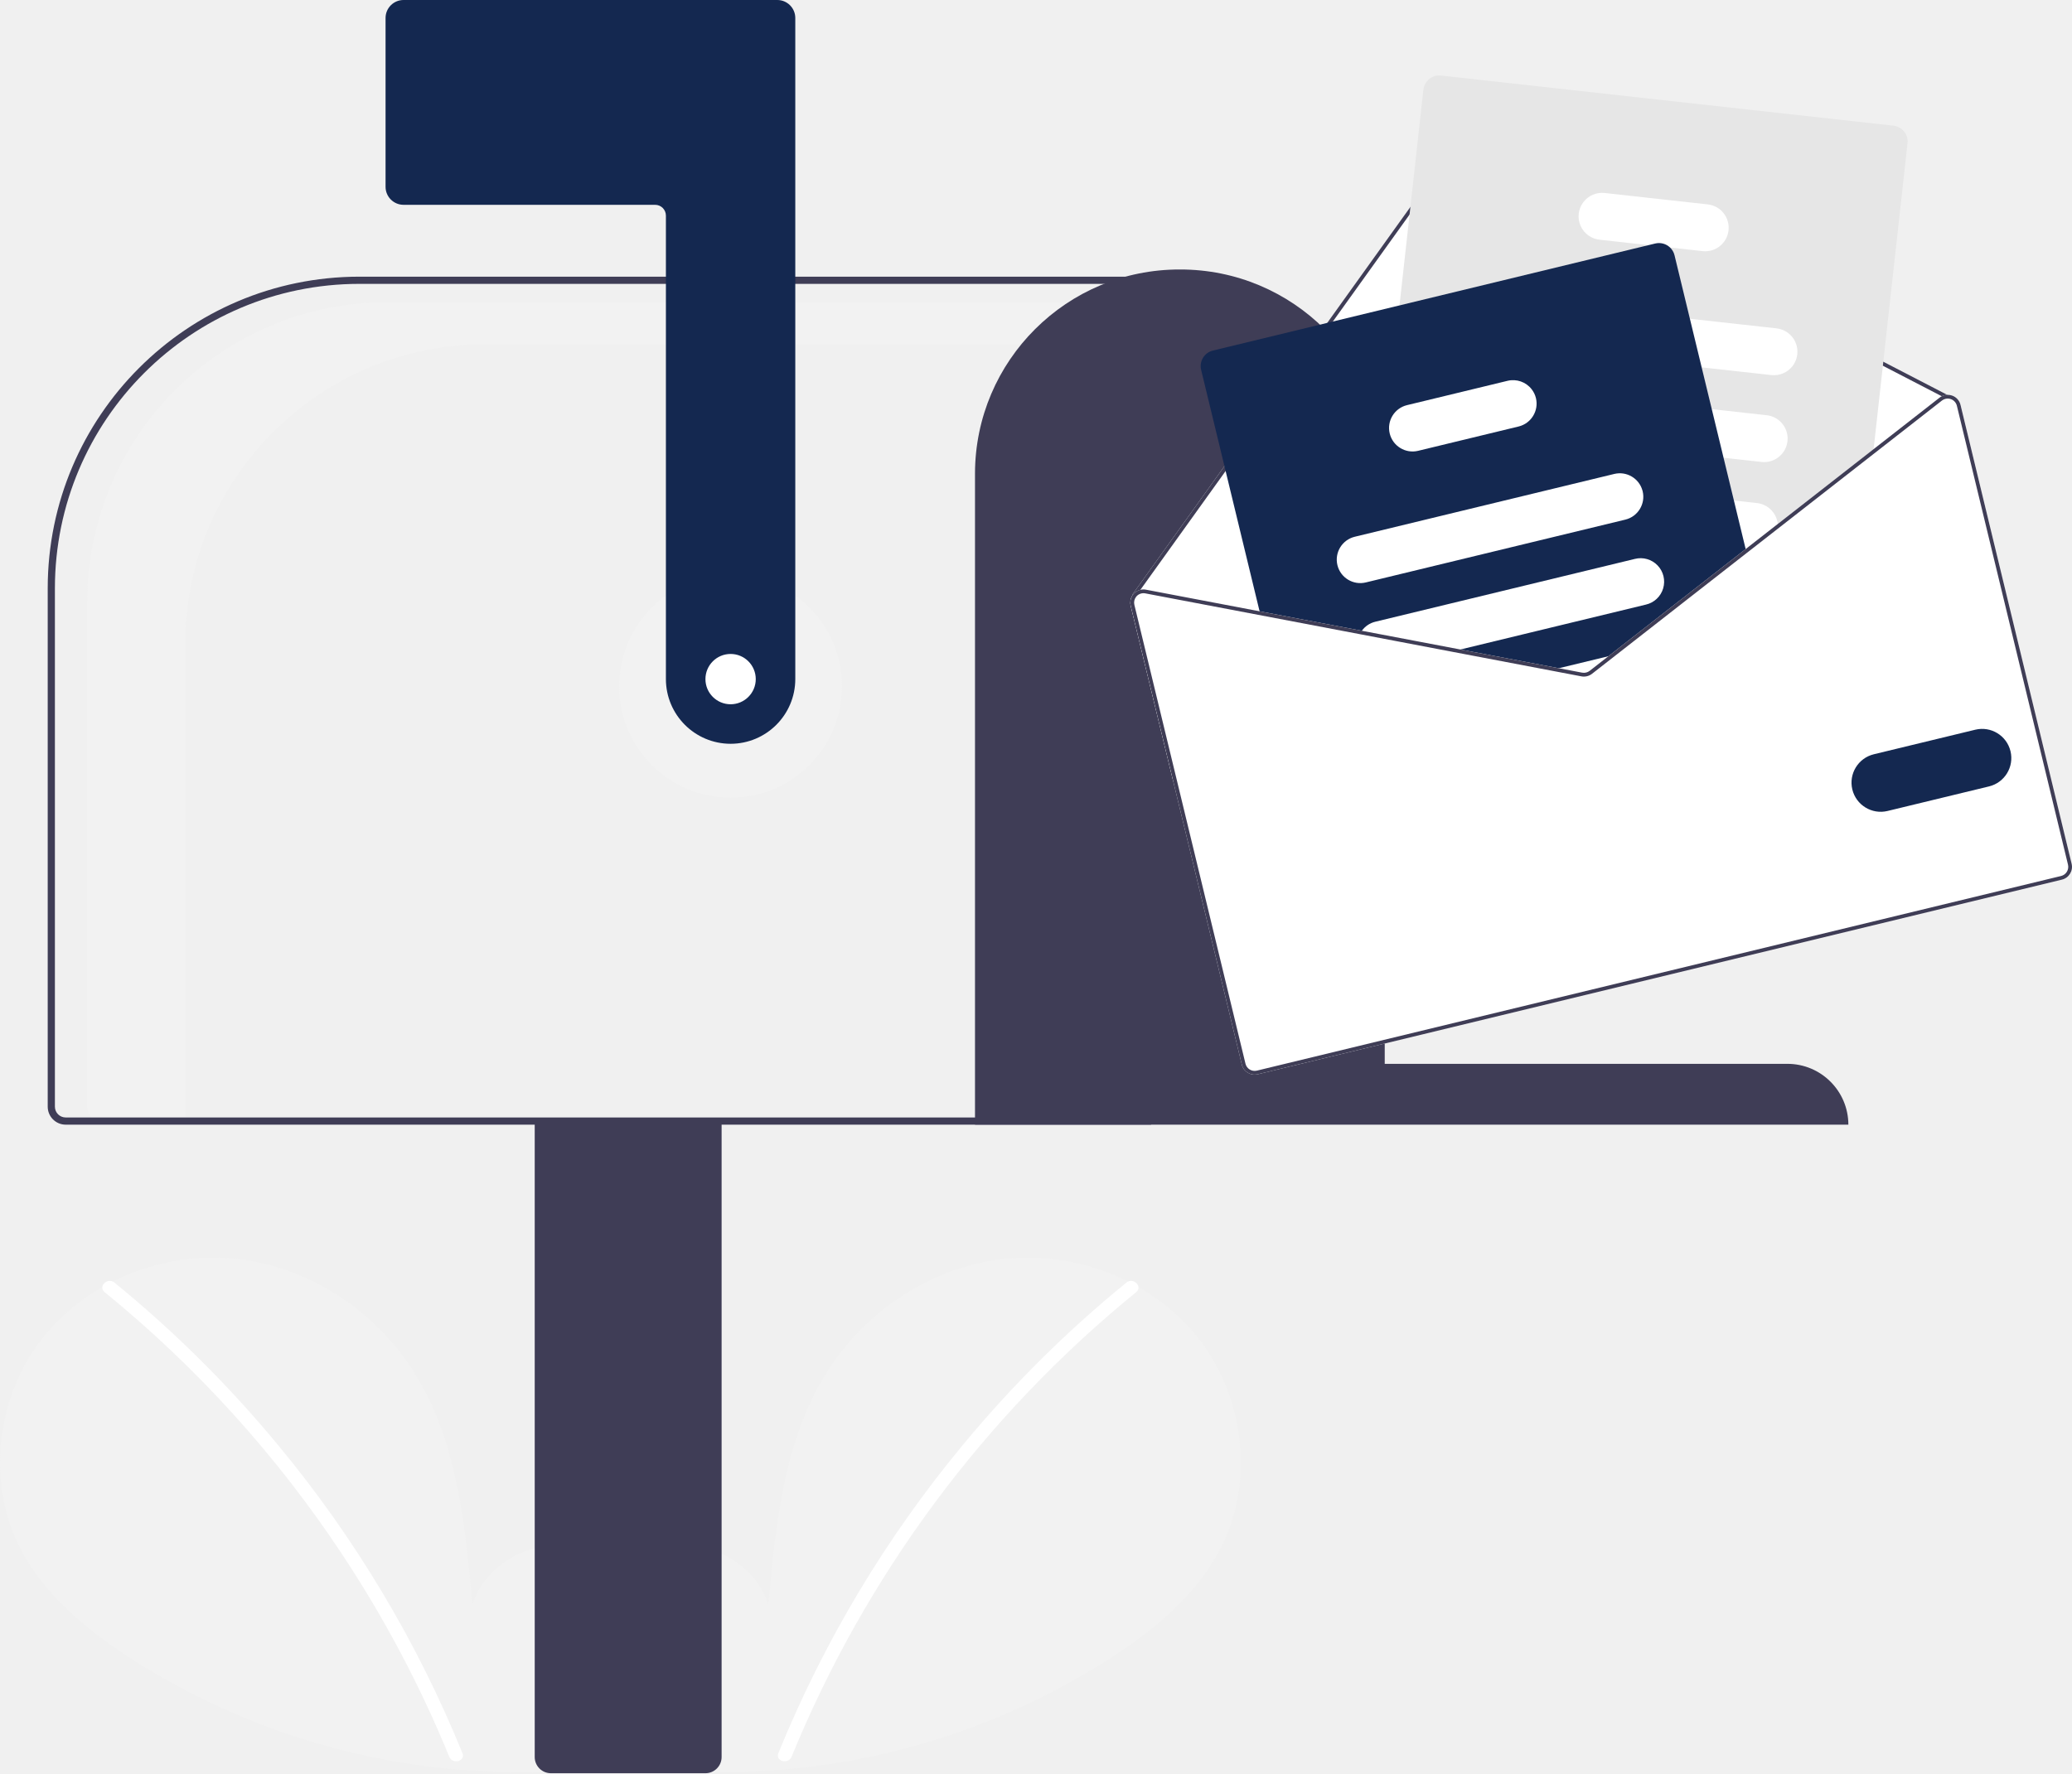
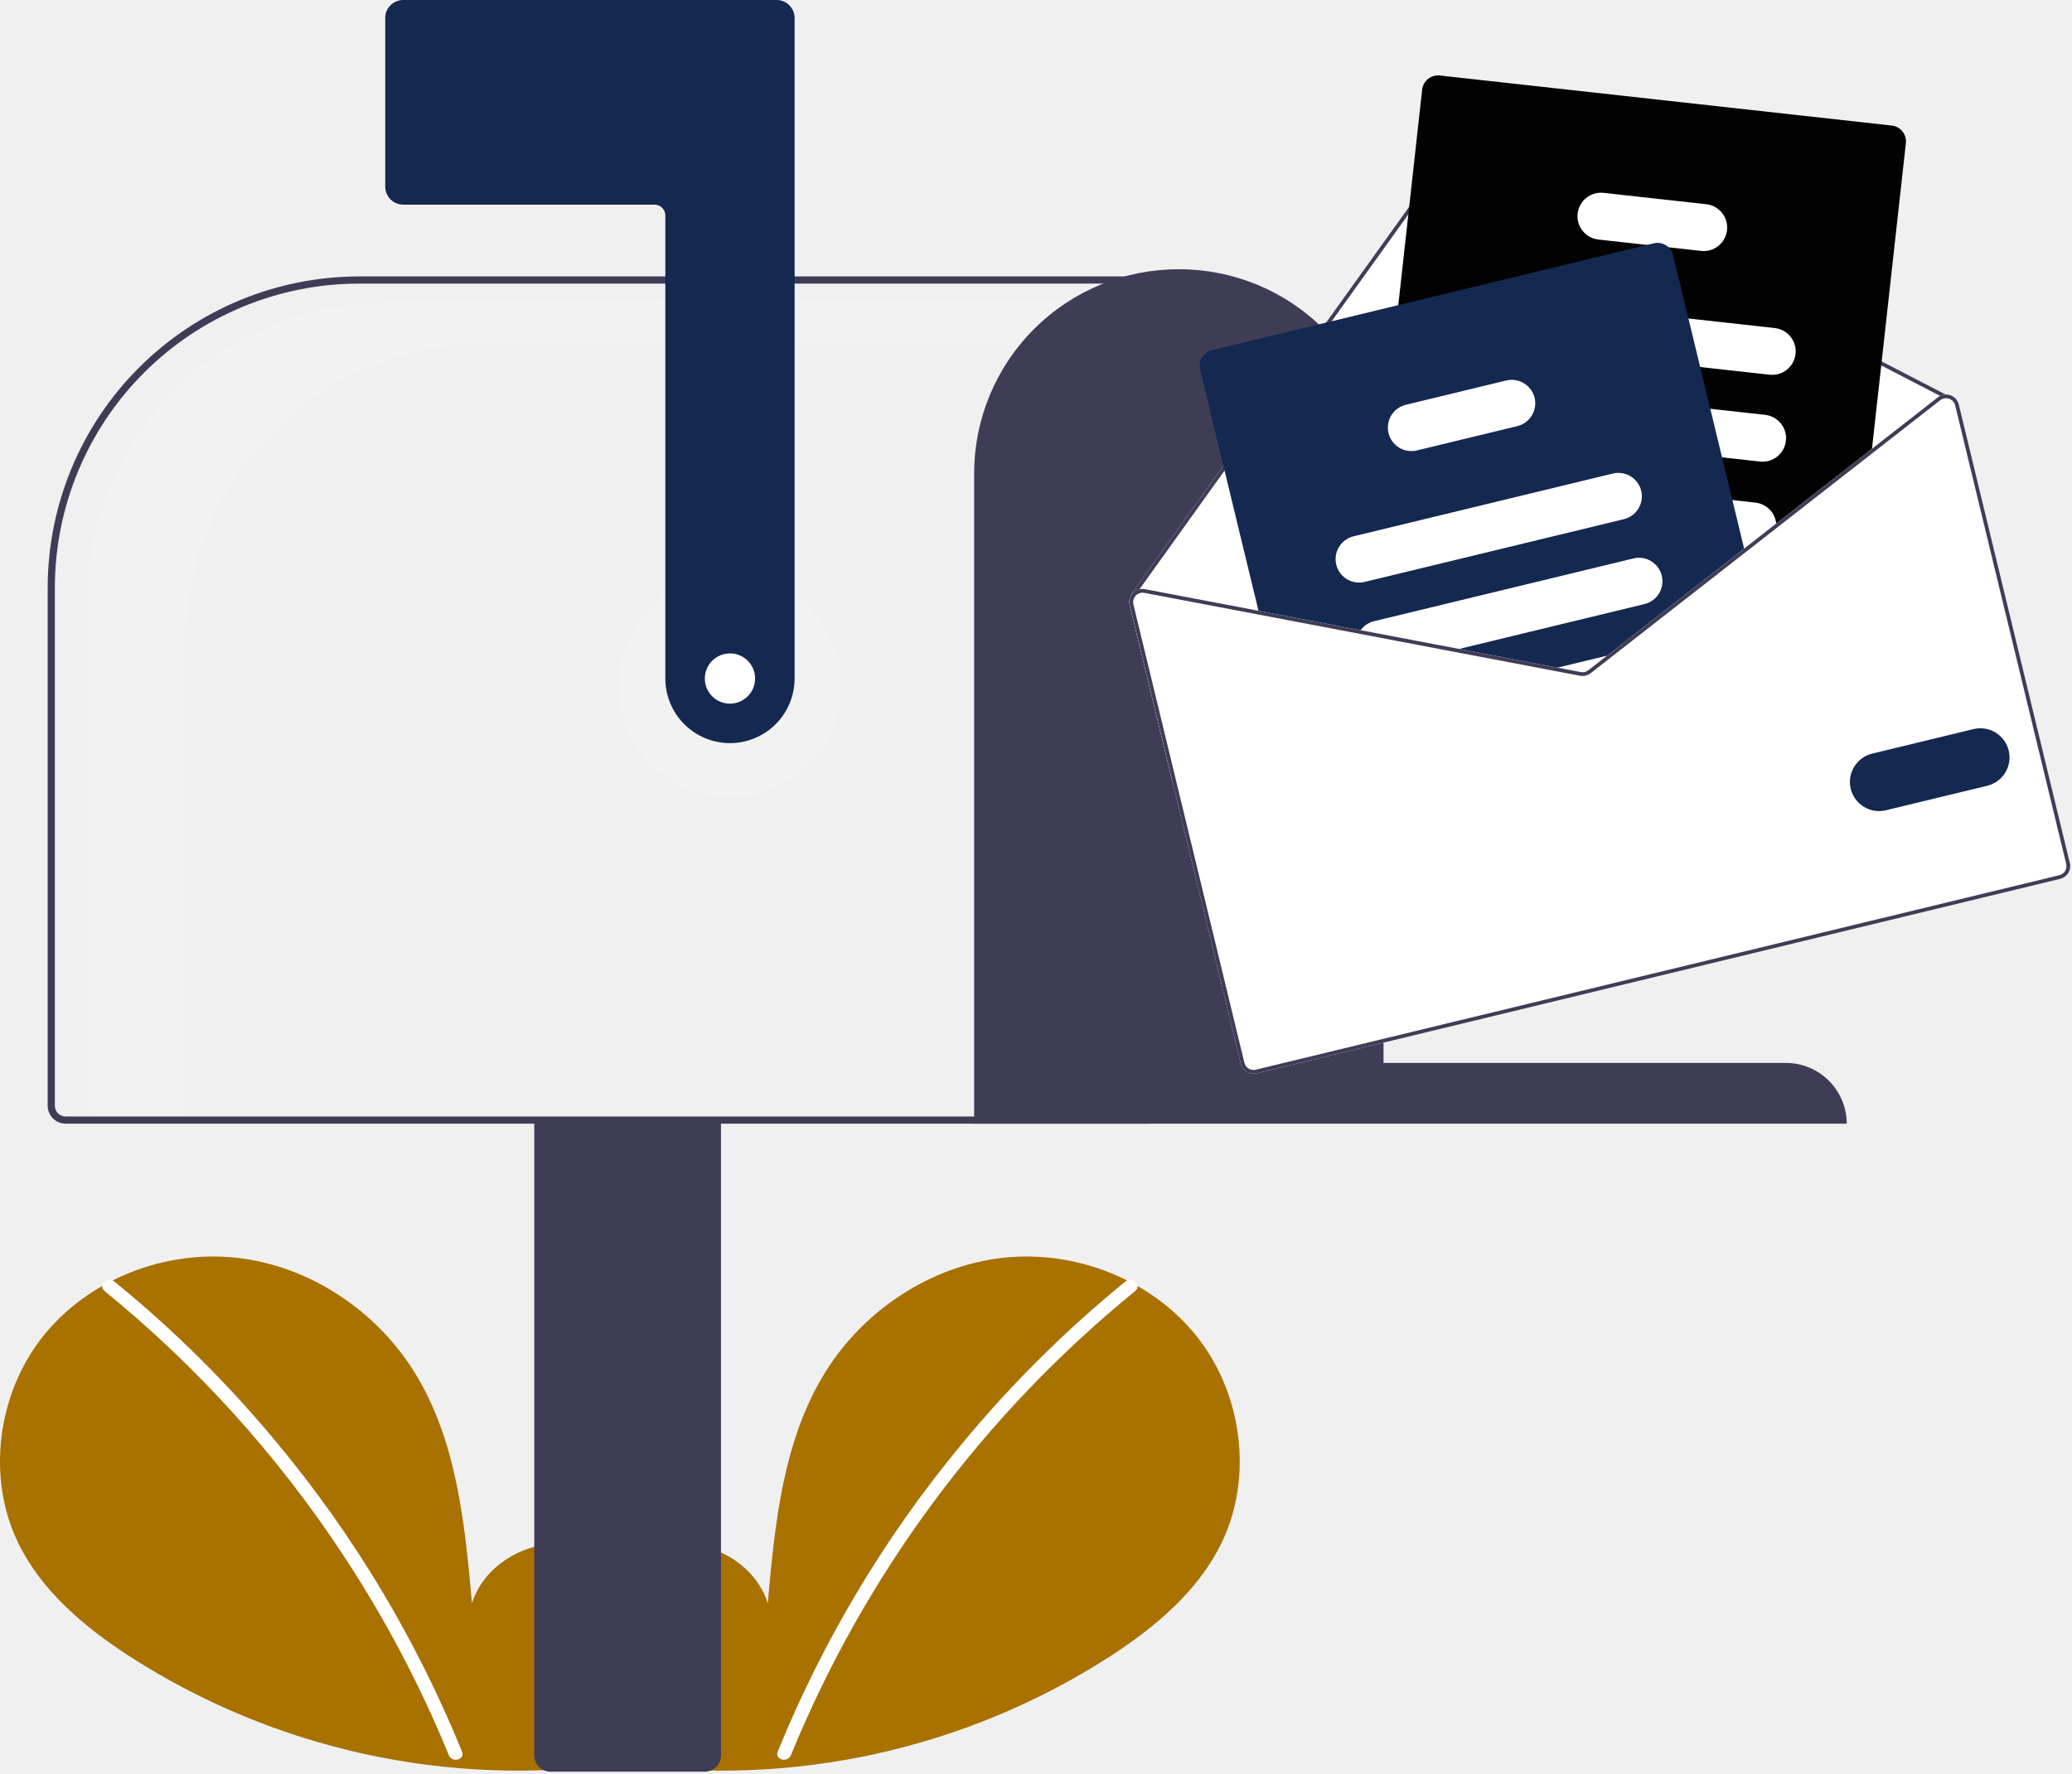
- <svg xmlns="http://www.w3.org/2000/svg" id="a063a011-c7fd-495c-af8f-4b3f764f6bd6" data-name="Layer 1" width="576.499" height="493.5" viewBox="0 0 576.499 493.5">
-   <path d="M481.172,691.6c9.255-7.82,14.876-20.173,13.402-32.2s-10.605-23.082-22.449-25.636-25.345,4.516-28.943,16.085c-1.98-22.306-4.261-45.547-16.12-64.542-10.738-17.2-29.337-29.507-49.494-31.709s-41.38,6.114-53.951,22.024-15.649,39.039-6.845,57.305c6.486,13.456,18.436,23.47,30.956,31.616a199.786,199.786,0,0,0,136.641,29.893" transform="translate(-311.7504 -203.25)" fill="#f2f2f2" />
-   <path d="M343.55,560.174A326.879,326.879,0,0,1,389.104,605.409a327.833,327.833,0,0,1,51.308,85.741c.924,2.264-2.752,3.25-3.666,1.011a324.462,324.462,0,0,0-29.647-56.094,325.7,325.7,0,0,0-66.237-73.205c-1.898-1.546.806-4.221,2.688-2.688Z" transform="translate(-311.7504 -203.25)" fill="#fff" />
-   <path d="M487.565,691.6c-9.255-7.82-14.876-20.173-13.402-32.2s10.605-23.082,22.449-25.636,25.345,4.516,28.943,16.085c1.98-22.306,4.261-45.547,16.12-64.542,10.738-17.2,29.337-29.507,49.494-31.709s41.38,6.114,53.951,22.024,15.649,39.039,6.845,57.305c-6.486,13.456-18.436,23.47-30.956,31.616a199.786,199.786,0,0,1-136.641,29.893" transform="translate(-311.7504 -203.25)" fill="#f2f2f2" />
-   <path d="M625.187,560.174A326.879,326.879,0,0,0,579.633,605.409a327.833,327.833,0,0,0-51.308,85.741c-.924,2.264,2.752,3.25,3.666,1.011a325.987,325.987,0,0,1,95.884-129.299c1.898-1.546-.806-4.221-2.688-2.688Z" transform="translate(-311.7504 -203.25)" fill="#fff" />
-   <circle cx="203.277" cy="191" r="31" fill="#f2f2f2" />
-   <path d="M419.446,287.388H633.027V299.073H446.711a83.418,83.418,0,0,0-83.419,83.418V515.25H339.922a3.895,3.895,0,0,1-3.895-3.895V370.806A83.418,83.418,0,0,1,419.446,287.388Z" transform="translate(-311.7504 -203.25)" fill="#f2f2f2" />
-   <path d="M460.527,692.25V514.75h52v177.5a4.505,4.505,0,0,1-4.5,4.5h-43A4.505,4.505,0,0,1,460.527,692.25Z" transform="translate(-311.7504 -203.25)" fill="#3f3d56" />
-   <path d="M325.027,511.25V366.916A86.764,86.764,0,0,1,411.692,280.25H632.027v236h-302A5.006,5.006,0,0,1,325.027,511.25Zm305-229H411.692a84.761,84.761,0,0,0-84.665,84.666V511.25a3.003,3.003,0,0,0,3,3h300Z" transform="translate(-311.7504 -203.25)" fill="#3f3d56" />
-   <path d="M515.027,410.25a18.02,18.02,0,0,1-18-18v-129a3.003,3.003,0,0,0-3-3h-70a5.006,5.006,0,0,1-5-5v-47a5.006,5.006,0,0,1,5-5h104a5.006,5.006,0,0,1,5,5v184A18.02,18.02,0,0,1,515.027,410.25Z" transform="translate(-311.7504 -203.25)" fill="#142850" />
-   <path d="M640.027,278.25h0a56.881,56.881,0,0,1,57,56.761V499.321h112a16.965,16.965,0,0,1,17,16.929h-243V335.011A56.881,56.881,0,0,1,640.027,278.25Z" transform="translate(-311.7504 -203.25)" fill="#3f3d56" />
-   <path d="M626.349,371.817l11.803,48.756L869.033,364.682l-11.803-48.756a3.638,3.638,0,0,0-2.358-2.595,3.594,3.594,0,0,0-1.334-.201L720.079,244.028a3.682,3.682,0,0,0-4.656,1.119l-64.32,89.694L626.855,368.664a.514.514,0,0,0-.089.418A3.642,3.642,0,0,0,626.349,371.817Z" transform="translate(-311.7504 -203.25)" fill="#fff" />
-   <path d="M626.766,369.082a.49.49,0,0,0,.203.316.559.559,0,0,0,.433.086.536.536,0,0,0,.299-.207l.083-.115,1.263-1.766,22.929-31.964,64.301-89.673a2.62,2.62,0,0,1,3.322-.796l132.425,68.567,1.188.617a1.292,1.292,0,0,0,.147.052,1.615,1.615,0,0,1,.271-.026.514.514,0,0,0,.29-.245.524.524,0,0,0-.219-.709l-.164-.087L720.079,244.028a3.682,3.682,0,0,0-4.656,1.119l-64.32,89.694L626.855,368.664A.514.514,0,0,0,626.766,369.082Z" transform="translate(-311.7504 -203.25)" fill="#3f3d56" />
-   <path d="M696.107,374.054l5.139.57,38.143,4.225,25.286,2.799,1.494.166,31.552-24.645,1.209-.944,7.452-5.82,26.514-20.706.159-1.454,9.43-85.114a4.454,4.454,0,0,0-3.929-4.912L712.7,224.278a4.456,4.456,0,0,0-4.912,3.929L701.138,288.244l-3.689,33.286L694.149,351.309l-1.53,13.829-.446,4.006A4.457,4.457,0,0,0,696.107,374.054Z" transform="translate(-311.7504 -203.25)" fill="#e6e6e6" />
-   <path d="M730.692,299.448l54.517,6.038,19.334,2.141a6.54,6.54,0,1,0,1.44-13l-24.047-2.663-49.799-5.522a6.543,6.543,0,0,0-1.444,13.006Z" transform="translate(-311.7504 -203.25)" fill="#fff" />
-   <path d="M727.588,323.564c.141.025.281.05.425.064l63.285,7.011,10.566,1.173a6.542,6.542,0,0,0,1.439-13.005l-15.278-1.69-50.13-5.555-8.436-.935a6.539,6.539,0,0,0-1.87,12.937Z" transform="translate(-311.7504 -203.25)" fill="#fff" />
-   <path d="M720.426,344.948a6.539,6.539,0,0,0,4.88,3.125l25.939,2.873,46.197,5.118.01-.002,1.477.165,7.452-5.82a6.471,6.471,0,0,0,.001-1.33,6.555,6.555,0,0,0-5.787-5.824l-6.417-.713-25.457-2.817-18.317-2.031-23.66-2.622a6.54,6.54,0,0,0-6.319,9.88Z" transform="translate(-311.7504 -203.25)" fill="#fff" />
-   <path d="M756.859,269.97l13.564,1.502,5.991.665,9.05,1.002a6.542,6.542,0,0,0,1.439-13.005l-28.599-3.165a6.541,6.541,0,1,0-1.445,13.001Z" transform="translate(-311.7504 -203.25)" fill="#fff" />
-   <path d="M645.944,306.182l16.537,68.314,27.601,5.248,25.532,4.861,27.394,5.212,8.753,1.666a3.673,3.673,0,0,0,2.94-.712l7.022-5.485,4.446-3.472,31.552-24.645-20.062-82.874a4.403,4.403,0,0,0-1.244-2.159,4.449,4.449,0,0,0-4.125-1.117L649.22,300.813A4.45,4.45,0,0,0,645.944,306.182Z" transform="translate(-311.7504 -203.25)" fill="#142850" />
-   <path d="M683.864,360.528a6.546,6.546,0,0,0,7.896,4.818l72.214-17.482a6.55,6.55,0,0,0,4.818-7.896,2.1,2.1,0,0,0-.07-.247,6.539,6.539,0,0,0-7.825-4.571l-72.214,17.482A6.546,6.546,0,0,0,683.864,360.528Z" transform="translate(-311.7504 -203.25)" fill="#fff" />
-   <path d="M690.082,379.744l25.532,4.861L769.699,371.512a6.541,6.541,0,1,0-3.078-12.714l-72.214,17.482a6.494,6.494,0,0,0-3.747,2.511A6.583,6.583,0,0,0,690.082,379.744Z" transform="translate(-311.7504 -203.25)" fill="#fff" />
-   <path d="M743.008,389.817l8.753,1.666a3.673,3.673,0,0,0,2.94-.712l7.022-5.485Z" transform="translate(-311.7504 -203.25)" fill="#fff" />
-   <path d="M698.415,323.897a6.546,6.546,0,0,0,7.896,4.818l27.97-6.771a6.55,6.55,0,0,0,4.818-7.896,6.466,6.466,0,0,0-1.205-2.486,6.545,6.545,0,0,0-6.691-2.332l-27.97,6.771a6.541,6.541,0,0,0-4.818,7.896Z" transform="translate(-311.7504 -203.25)" fill="#fff" />
-   <path d="M715.612,384.604l27.398,5.214,8.75,1.666a3.689,3.689,0,0,0,2.938-.711l7.027-5.486-2.466.597-5.206,4.061a2.636,2.636,0,0,1-2.099.508l-6.479-1.232-27.398-5.214Zm81.838-28.539.267,1.102,1.215-.945Zm-81.838,28.539,27.398,5.214,8.75,1.666a3.689,3.689,0,0,0,2.938-.711l7.027-5.486-2.466.597-5.206,4.061a2.636,2.636,0,0,1-2.099.508l-6.479-1.232-27.398-5.214Zm0,0,27.398,5.214,8.75,1.666a3.689,3.689,0,0,0,2.938-.711l7.027-5.486-2.466.597-5.206,4.061a2.636,2.636,0,0,1-2.099.508l-6.479-1.232-27.398-5.214Zm-89.263-12.787,30.916,127.71a3.667,3.667,0,0,0,4.422,2.698l223.761-54.168a3.666,3.666,0,0,0,2.698-4.422l-30.916-127.71a3.638,3.638,0,0,0-2.358-2.595,3.594,3.594,0,0,0-1.334-.201,3.458,3.458,0,0,0-1.514.398,3.179,3.179,0,0,0-.607.377l-18.364,14.34-26.67,20.833-8.935,6.979.002.008-.008.002-32.766,25.578-5.417,4.239-5.206,4.061a2.636,2.636,0,0,1-2.099.508l-6.479-1.232-27.398-5.214L690.656,378.792,630.595,367.362a3.59,3.59,0,0,0-1.547.033,3.67,3.67,0,0,0-1.788,1.036,4.111,4.111,0,0,0-.493.651A3.642,3.642,0,0,0,626.349,371.817Zm89.263,12.787,27.398,5.214,8.75,1.666a3.689,3.689,0,0,0,2.938-.711l7.027-5.486-2.466.597-5.206,4.061a2.636,2.636,0,0,1-2.099.508l-6.479-1.232-27.398-5.214Zm0,0,27.398,5.214,8.75,1.666a3.689,3.689,0,0,0,2.938-.711l7.027-5.486-2.466.597-5.206,4.061a2.636,2.636,0,0,1-2.099.508l-6.479-1.232-27.398-5.214Zm0,0,27.398,5.214,8.75,1.666a3.689,3.689,0,0,0,2.938-.711l7.027-5.486-2.466.597-5.206,4.061a2.636,2.636,0,0,1-2.099.508l-6.479-1.232-27.398-5.214Z" transform="translate(-311.7504 -203.25)" fill="#fff" />
-   <path d="M715.612,384.604l27.398,5.214,8.75,1.666a3.689,3.689,0,0,0,2.938-.711l7.027-5.486-2.466.597-5.206,4.061a2.636,2.636,0,0,1-2.099.508l-6.479-1.232-27.398-5.214Zm81.838-28.539.267,1.102,1.215-.945Zm-81.838,28.539,27.398,5.214,8.75,1.666a3.689,3.689,0,0,0,2.938-.711l7.027-5.486-2.466.597-5.206,4.061a2.636,2.636,0,0,1-2.099.508l-6.479-1.232-27.398-5.214Zm0,0,27.398,5.214,8.75,1.666a3.689,3.689,0,0,0,2.938-.711l7.027-5.486-2.466.597-5.206,4.061a2.636,2.636,0,0,1-2.099.508l-6.479-1.232-27.398-5.214ZM627.785,369.161l.136.102c.023-.037.062-.071.092-.11a2.643,2.643,0,0,1,2.385-.768l59.686,11.354,25.528,4.865,27.398,5.214,8.75,1.666a3.689,3.689,0,0,0,2.938-.711l7.027-5.486-2.466.597-5.206,4.061a2.636,2.636,0,0,1-2.099.508l-6.479-1.232-27.398-5.214L690.656,378.792,630.595,367.362a3.59,3.59,0,0,0-1.547.033Zm-1.436,2.657,30.916,127.71a3.667,3.667,0,0,0,4.422,2.698l223.761-54.168a3.666,3.666,0,0,0,2.698-4.422l-30.916-127.71a3.638,3.638,0,0,0-2.358-2.595,3.594,3.594,0,0,0-1.334-.201,3.458,3.458,0,0,0-1.514.398,3.179,3.179,0,0,0-.607.377l-18.364,14.34-26.67,20.833-8.935,6.979.002.008-.008.002-32.766,25.578-5.417,4.239-5.206,4.061a2.636,2.636,0,0,1-2.099.508l-6.479-1.232-27.398-5.214L690.656,378.792,630.595,367.362a3.59,3.59,0,0,0-1.547.033,3.67,3.67,0,0,0-1.788,1.036,4.111,4.111,0,0,0-.493.651A3.642,3.642,0,0,0,626.349,371.817Zm1.02-.247a2.598,2.598,0,0,1,.462-2.191.341.341,0,0,1,.091-.117c.023-.037.062-.071.092-.11a2.643,2.643,0,0,1,2.385-.768l59.686,11.354,25.528,4.865,27.398,5.214,8.75,1.666a3.689,3.689,0,0,0,2.938-.711l7.027-5.486,4.444-3.472,31.547-24.648,1.215-.945,7.447-5.817,26.518-20.709,19.171-14.972a2.604,2.604,0,0,1,.987-.477,1.997,1.997,0,0,1,.305-.05,1.615,1.615,0,0,1,.271-.026,2.679,2.679,0,0,1,.901.147,2.625,2.625,0,0,1,1.686,1.853l30.916,127.71a2.62,2.62,0,0,1-1.931,3.165L661.442,501.214a2.618,2.618,0,0,1-3.158-1.933Zm88.244,13.034,27.398,5.214,8.75,1.666a3.689,3.689,0,0,0,2.938-.711l7.027-5.486-2.466.597-5.206,4.061a2.636,2.636,0,0,1-2.099.508l-6.479-1.232-27.398-5.214Zm0,0,27.398,5.214,8.75,1.666a3.689,3.689,0,0,0,2.938-.711l7.027-5.486-2.466.597-5.206,4.061a2.636,2.636,0,0,1-2.099.508l-6.479-1.232-27.398-5.214Zm0,0,27.398,5.214,8.75,1.666a3.689,3.689,0,0,0,2.938-.711l7.027-5.486-2.466.597-5.206,4.061a2.636,2.636,0,0,1-2.099.508l-6.479-1.232-27.398-5.214Z" transform="translate(-311.7504 -203.25)" fill="#3f3d56" />
-   <path d="M827.129,422.967a8.128,8.128,0,0,1,5.981-9.801l28.242-6.837a8.119,8.119,0,0,1,3.821,15.782l-28.242,6.837A8.128,8.128,0,0,1,827.129,422.967Z" transform="translate(-311.7504 -203.25)" fill="#142850" />
-   <circle cx="203.277" cy="189" r="7" fill="#fff" />
+ <svg xmlns="http://www.w3.org/2000/svg" width="577" height="494" viewBox="0 0 577 494" fill="none">
+   <g clip-path="url(#clip0)">
+     <path d="M169.422 488.35C178.677 480.53 184.298 468.177 182.824 456.151C181.349 444.125 172.219 433.069 160.375 430.515C148.531 427.962 135.03 435.031 131.432 446.601C129.452 424.295 127.171 401.054 115.312 382.058C104.573 364.858 85.975 352.551 65.817 350.349C45.66 348.147 24.438 356.463 11.866 372.373C-0.705 388.283 -3.783 411.412 5.022 429.678C11.508 443.133 23.457 453.147 35.977 461.294C76.434 487.398 124.957 498.013 172.618 491.187" fill="#A87100" />
+     <path d="M31.799 356.924C48.431 370.471 63.69 385.623 77.353 402.159C98.737 427.95 116.04 456.866 128.662 487.9C129.585 490.164 125.909 491.15 124.995 488.911C116.969 469.29 107.039 450.502 95.348 432.818C77.117 405.192 54.782 380.507 29.111 359.613C27.213 358.067 29.917 355.391 31.799 356.924V356.924Z" fill="white" />
+     <path d="M175.814 488.35C166.56 480.53 160.938 468.177 162.412 456.151C163.887 444.125 173.017 433.069 184.861 430.515C196.705 427.962 210.207 435.031 213.804 446.601C215.784 424.295 218.065 401.054 229.924 382.058C240.663 364.858 259.262 352.551 279.419 350.349C299.576 348.147 320.799 356.463 333.37 372.373C345.941 388.283 349.019 411.412 340.214 429.678C333.728 443.133 321.779 453.147 309.259 461.294C268.802 487.398 220.279 498.013 172.618 491.187" fill="#A87100" />
+     <path d="M313.437 356.924C296.805 370.471 281.547 385.623 267.883 402.159C246.5 427.95 229.196 456.866 216.575 487.9C215.651 490.164 219.327 491.15 220.241 488.911C240.891 438.474 273.858 394.019 316.125 359.613C318.023 358.067 315.319 355.391 313.437 356.924V356.924Z" fill="white" />
+     <path d="M203.277 222C220.398 222 234.277 208.121 234.277 191C234.277 173.879 220.398 160 203.277 160C186.156 160 172.277 173.879 172.277 191C172.277 208.121 186.156 222 203.277 222Z" fill="#F2F2F2" />
+     <path d="M107.695 84.138H321.277V95.823H134.961C124.006 95.823 113.159 97.981 103.038 102.173C92.917 106.365 83.721 112.509 75.975 120.256C68.229 128.002 62.084 137.198 57.892 147.319C53.7 157.439 51.542 168.287 51.542 179.241V312H28.172C27.139 312 26.148 311.59 25.418 310.859C24.687 310.129 24.277 309.138 24.277 308.105V167.556C24.277 156.601 26.434 145.754 30.627 135.633C34.819 125.512 40.963 116.316 48.709 108.57C56.456 100.824 65.652 94.68 75.772 90.487C85.893 86.295 96.741 84.138 107.695 84.138V84.138Z" fill="#F2F2F2" />
+     <path d="M148.777 489V311.5H200.777V489C200.775 490.193 200.301 491.337 199.457 492.18C198.614 493.024 197.47 493.499 196.277 493.5H153.277C152.084 493.499 150.94 493.024 150.096 492.18C149.253 491.337 148.778 490.193 148.777 489Z" fill="#3F3D56" />
+     <path d="M13.277 308V163.666C13.303 140.688 22.442 118.66 38.689 102.412C54.936 86.165 76.965 77.026 99.942 77H320.277V313H18.277C16.951 312.998 15.68 312.471 14.743 311.534C13.806 310.597 13.278 309.326 13.277 308V308ZM318.277 79H99.942C77.495 79.025 55.975 87.954 40.103 103.826C24.23 119.698 15.302 141.219 15.277 163.666V308C15.278 308.795 15.594 309.558 16.156 310.12C16.719 310.683 17.481 310.999 18.277 311H318.277V79Z" fill="#3F3D56" />
+     <path d="M203.277 207C198.505 206.995 193.929 205.096 190.555 201.722C187.18 198.347 185.282 193.772 185.277 189V60C185.276 59.205 184.96 58.442 184.397 57.88C183.835 57.317 183.072 57.001 182.277 57H112.277C110.951 56.998 109.68 56.471 108.743 55.534C107.806 54.596 107.278 53.326 107.277 52V5C107.278 3.674 107.806 2.404 108.743 1.466C109.68 0.529 110.951 0.002 112.277 0H216.277C217.602 0.002 218.873 0.529 219.811 1.466C220.748 2.403 221.275 3.674 221.277 5V189C221.271 193.772 219.373 198.347 215.999 201.722C212.624 205.096 208.049 206.995 203.277 207Z" fill="#142850" />
+     <path d="M328.277 75C343.362 74.968 357.843 80.931 368.532 91.576C379.222 102.22 385.245 116.676 385.277 131.761V296.071H497.277C501.776 296.062 506.095 297.84 509.283 301.015C512.471 304.19 514.267 308.501 514.277 313H271.277V131.761C271.308 116.676 277.332 102.22 288.021 91.576C298.711 80.931 313.191 74.968 328.277 75Z" fill="#3F3D56" />
+     <path d="M314.599 168.568L326.402 217.324L557.283 161.432L545.48 112.676C545.337 112.08 545.046 111.529 544.634 111.076C544.222 110.622 543.702 110.28 543.122 110.081C542.694 109.93 542.242 109.862 541.788 109.88L408.329 40.778C407.547 40.379 406.648 40.272 405.794 40.477C404.94 40.683 404.188 41.186 403.673 41.897L339.353 131.591L315.105 165.414C315.061 165.473 315.03 165.541 315.015 165.613C314.999 165.686 315 165.76 315.016 165.832C314.522 166.654 314.373 167.636 314.599 168.568V168.568Z" fill="white" />
+     <path d="M315.016 165.832C315.027 165.896 315.051 165.956 315.086 166.01C315.121 166.065 315.166 166.111 315.219 166.148C315.282 166.191 315.352 166.221 315.427 166.235C315.501 166.25 315.578 166.25 315.652 166.234C315.773 166.201 315.879 166.128 315.951 166.026L316.035 165.911L317.297 164.145L340.226 132.181L404.527 42.508C404.894 42 405.431 41.64 406.04 41.494C406.65 41.348 407.291 41.425 407.849 41.712L540.274 110.278L541.462 110.895C541.511 110.915 541.56 110.933 541.61 110.947C541.699 110.931 541.79 110.922 541.881 110.921C542.006 110.879 542.109 110.792 542.171 110.676C542.203 110.615 542.223 110.549 542.23 110.48C542.236 110.411 542.229 110.342 542.209 110.276C542.188 110.211 542.155 110.149 542.111 110.096C542.067 110.043 542.013 109.999 541.952 109.967L541.788 109.88L408.329 40.778C407.547 40.379 406.648 40.272 405.794 40.477C404.94 40.683 404.188 41.186 403.673 41.897L339.353 131.591L315.105 165.414C315.061 165.473 315.03 165.541 315.015 165.613C314.999 165.686 315 165.76 315.016 165.832V165.832Z" fill="#3F3D56" />
+     <path d="M384.357 170.804L389.496 171.374L427.639 175.599L452.925 178.399L454.418 178.565L485.97 153.92L487.179 152.976L494.631 147.156L521.145 126.449L521.304 124.995L530.735 39.881C530.863 38.709 530.522 37.534 529.785 36.613C529.049 35.692 527.977 35.101 526.805 34.969L400.95 21.028C399.778 20.9 398.603 21.241 397.682 21.978C396.762 22.714 396.17 23.785 396.038 24.957L389.388 84.994L385.699 118.28L382.399 148.059L380.869 161.888L380.422 165.894C380.295 167.066 380.638 168.241 381.375 169.162C382.113 170.082 383.185 170.672 384.357 170.804V170.804Z" fill="#020202" />
+     <path d="M418.942 96.198L473.459 102.236L492.792 104.377C493.646 104.471 494.51 104.397 495.334 104.157C496.159 103.918 496.929 103.518 497.599 102.982C498.27 102.445 498.828 101.782 499.242 101.029C499.656 100.277 499.917 99.45 500.012 98.597C500.107 97.743 500.032 96.879 499.793 96.054C499.553 95.23 499.154 94.46 498.617 93.79C498.081 93.119 497.417 92.561 496.665 92.147C495.912 91.733 495.086 91.471 494.232 91.377L470.185 88.713L420.386 83.192C418.661 83.001 416.932 83.503 415.578 84.587C414.224 85.671 413.356 87.249 413.164 88.973C412.973 90.697 413.474 92.427 414.557 93.782C415.641 95.136 417.218 96.005 418.942 96.198Z" fill="white" />
+     <path d="M415.838 120.314C415.979 120.339 416.119 120.364 416.263 120.378L479.548 127.389L490.114 128.562C491.839 128.752 493.568 128.25 494.923 127.166C496.277 126.081 497.145 124.503 497.336 122.778C497.527 121.054 497.024 119.324 495.94 117.97C494.855 116.615 493.277 115.747 491.552 115.557L476.274 113.866L426.144 108.312L417.708 107.377C416.02 107.188 414.326 107.664 412.983 108.702C411.64 109.74 410.753 111.26 410.511 112.94C410.268 114.62 410.688 116.329 411.682 117.705C412.676 119.081 414.167 120.017 415.838 120.314V120.314Z" fill="white" />
+     <path d="M408.675 141.698C409.194 142.559 409.904 143.288 410.751 143.831C411.597 144.373 412.557 144.712 413.556 144.823L439.495 147.696L485.692 152.814L485.702 152.811L487.179 152.976L494.631 147.156C494.678 146.714 494.678 146.268 494.633 145.826C494.475 144.341 493.816 142.955 492.764 141.896C491.712 140.837 490.329 140.168 488.846 140.002L482.428 139.289L456.971 136.472L438.655 134.44L414.994 131.818C413.782 131.684 412.556 131.891 411.455 132.417C410.354 132.943 409.423 133.767 408.765 134.795C408.108 135.822 407.751 137.013 407.735 138.233C407.72 139.453 408.045 140.653 408.676 141.698L408.675 141.698Z" fill="white" />
+     <path d="M445.108 66.72L458.673 68.222L464.664 68.887L473.714 69.889C475.439 70.08 477.168 69.578 478.523 68.493C479.877 67.408 480.745 65.83 480.936 64.106C481.127 62.381 480.625 60.651 479.54 59.297C478.455 57.943 476.877 57.075 475.153 56.884L446.553 53.718C444.829 53.527 443.1 54.028 441.745 55.111C440.391 56.195 439.522 57.772 439.33 59.496C439.139 61.221 439.64 62.95 440.723 64.305C441.807 65.659 443.384 66.528 445.108 66.719V66.72Z" fill="white" />
+     <path d="M334.193 102.932L350.731 171.246L378.332 176.494L403.864 181.355L431.258 186.567L440.011 188.233C440.523 188.33 441.05 188.316 441.557 188.194C442.064 188.071 442.539 187.842 442.95 187.521L449.972 182.037L454.418 178.565L485.97 153.92L465.908 71.046C465.71 70.222 465.278 69.472 464.664 68.887C464.126 68.37 463.465 67.996 462.745 67.801C462.024 67.606 461.265 67.595 460.539 67.77L337.47 97.563C336.324 97.841 335.335 98.563 334.721 99.569C334.106 100.576 333.917 101.785 334.193 102.932V102.932Z" fill="#142850" />
+     <path d="M372.114 157.278C372.523 158.963 373.585 160.417 375.065 161.32C376.545 162.223 378.324 162.502 380.009 162.096L452.224 144.614C453.909 144.204 455.362 143.142 456.265 141.662C457.168 140.182 457.447 138.404 457.042 136.718C457.023 136.635 457 136.553 456.971 136.472C456.51 134.846 455.438 133.463 453.979 132.611C452.52 131.758 450.788 131.504 449.146 131.9L376.932 149.382C375.247 149.792 373.793 150.853 372.889 152.333C371.986 153.814 371.707 155.592 372.114 157.278Z" fill="white" />
+     <path d="M378.332 176.494L403.864 181.355L457.948 168.262C459.634 167.854 461.089 166.793 461.993 165.312C462.896 163.831 463.175 162.052 462.766 160.366C462.358 158.68 461.297 157.225 459.816 156.322C458.336 155.418 456.557 155.14 454.871 155.548L382.656 173.03C381.147 173.392 379.818 174.283 378.909 175.541C378.69 175.842 378.497 176.161 378.332 176.494Z" fill="white" />
+     <path d="M431.258 186.567L440.01 188.233C440.523 188.33 441.05 188.316 441.557 188.194C442.064 188.071 442.539 187.842 442.95 187.521L449.972 182.037L431.258 186.567Z" fill="white" />
+     <path d="M386.664 120.647C387.074 122.332 388.135 123.786 389.616 124.689C391.096 125.592 392.874 125.871 394.56 125.465L422.531 118.694C424.215 118.283 425.668 117.222 426.572 115.742C427.475 114.261 427.754 112.484 427.349 110.798C427.131 109.892 426.72 109.044 426.144 108.312C425.37 107.322 424.328 106.576 423.141 106.162C421.955 105.749 420.674 105.685 419.453 105.98L391.483 112.751C389.797 113.159 388.342 114.22 387.439 115.701C386.535 117.182 386.257 118.961 386.664 120.647V120.647Z" fill="white" />
+     <path d="M403.862 181.354L431.26 186.568L440.01 188.234C440.522 188.33 441.049 188.316 441.555 188.193C442.062 188.071 442.537 187.842 442.948 187.523L449.975 182.037L447.509 182.634L442.304 186.695C442.01 186.923 441.671 187.087 441.309 187.174C440.947 187.262 440.571 187.272 440.205 187.203L433.726 185.971L406.328 180.757L403.862 181.354ZM485.7 152.815L485.966 153.917L487.181 152.972L485.7 152.815ZM403.862 181.354L431.26 186.568L440.01 188.234C440.522 188.33 441.049 188.316 441.555 188.193C442.062 188.071 442.537 187.842 442.948 187.523L449.975 182.037L447.509 182.634L442.304 186.695C442.01 186.923 441.671 187.087 441.309 187.174C440.947 187.262 440.571 187.272 440.205 187.203L433.726 185.971L406.328 180.757L403.862 181.354ZM403.862 181.354L431.26 186.568L440.01 188.234C440.522 188.33 441.049 188.316 441.555 188.193C442.062 188.071 442.537 187.842 442.948 187.523L449.975 182.037L447.509 182.634L442.304 186.695C442.01 186.923 441.671 187.087 441.309 187.174C440.947 187.262 440.571 187.272 440.205 187.203L433.726 185.971L406.328 180.757L403.862 181.354ZM314.599 168.567L345.515 296.278C345.744 297.221 346.339 298.036 347.168 298.541C347.997 299.047 348.993 299.204 349.937 298.976L573.698 244.808C574.641 244.579 575.456 243.984 575.961 243.155C576.467 242.326 576.624 241.33 576.396 240.386L545.48 112.676C545.337 112.08 545.046 111.529 544.634 111.076C544.222 110.622 543.702 110.28 543.122 110.081C542.694 109.93 542.242 109.862 541.788 109.88C541.26 109.895 540.742 110.032 540.274 110.278C540.058 110.381 539.854 110.507 539.667 110.655L521.303 124.995L494.633 145.829L485.698 152.808L485.7 152.815L485.692 152.817L452.926 178.395L447.51 182.634L442.304 186.695C442.01 186.923 441.671 187.086 441.309 187.174C440.947 187.262 440.571 187.272 440.205 187.203L433.726 185.971L406.328 180.757L378.906 175.542L318.844 164.112C318.332 164.01 317.804 164.022 317.297 164.145C316.614 164.312 315.993 164.672 315.509 165.181C315.323 165.381 315.158 165.599 315.016 165.832C314.522 166.654 314.373 167.636 314.599 168.567V168.567ZM403.862 181.354L431.26 186.568L440.01 188.234C440.522 188.33 441.049 188.316 441.555 188.193C442.062 188.071 442.537 187.842 442.948 187.523L449.975 182.037L447.509 182.634L442.304 186.695C442.01 186.923 441.671 187.087 441.309 187.174C440.947 187.262 440.571 187.272 440.205 187.203L433.726 185.971L406.328 180.757L403.862 181.354ZM403.862 181.354L431.26 186.568L440.01 188.234C440.522 188.33 441.049 188.316 441.555 188.193C442.062 188.071 442.537 187.842 442.948 187.523L449.975 182.037L447.509 182.634L442.304 186.695C442.01 186.923 441.671 187.087 441.309 187.174C440.947 187.262 440.571 187.272 440.205 187.203L433.726 185.971L406.328 180.757L403.862 181.354ZM403.862 181.354L431.26 186.568L440.01 188.234C440.522 188.33 441.049 188.316 441.555 188.193C442.062 188.071 442.537 187.842 442.948 187.523L449.975 182.037L447.509 182.634L442.304 186.695C442.01 186.923 441.671 187.087 441.309 187.174C440.947 187.262 440.571 187.272 440.205 187.203L433.726 185.971L406.328 180.757L403.862 181.354Z" fill="white" />
+     <path d="M403.862 181.354L431.26 186.568L440.01 188.234C440.522 188.33 441.049 188.316 441.555 188.193C442.062 188.071 442.537 187.842 442.948 187.523L449.975 182.037L447.509 182.634L442.304 186.695C442.01 186.923 441.671 187.087 441.309 187.174C440.947 187.262 440.571 187.272 440.205 187.203L433.726 185.971L406.328 180.757L403.862 181.354ZM485.7 152.815L485.966 153.917L487.181 152.972L485.7 152.815ZM403.862 181.354L431.26 186.568L440.01 188.234C440.522 188.33 441.049 188.316 441.555 188.193C442.062 188.071 442.537 187.842 442.948 187.523L449.975 182.037L447.509 182.634L442.304 186.695C442.01 186.923 441.671 187.087 441.309 187.174C440.947 187.262 440.571 187.272 440.205 187.203L433.726 185.971L406.328 180.757L403.862 181.354ZM403.862 181.354L431.26 186.568L440.01 188.234C440.522 188.33 441.049 188.316 441.555 188.193C442.062 188.071 442.537 187.842 442.948 187.523L449.975 182.037L447.509 182.634L442.304 186.695C442.01 186.923 441.671 187.087 441.309 187.174C440.947 187.262 440.571 187.272 440.205 187.203L433.726 185.971L406.328 180.757L403.862 181.354ZM316.035 165.911L316.17 166.013C316.193 165.976 316.233 165.942 316.263 165.903C316.566 165.588 316.942 165.353 317.359 165.219C317.775 165.085 318.218 165.056 318.648 165.136L378.334 176.49L403.862 181.354L431.26 186.568L440.01 188.234C440.522 188.33 441.049 188.316 441.555 188.193C442.062 188.071 442.537 187.842 442.948 187.523L449.975 182.037L447.509 182.634L442.304 186.695C442.01 186.923 441.671 187.086 441.309 187.174C440.947 187.262 440.571 187.272 440.205 187.203L433.726 185.971L406.328 180.757L378.906 175.542L318.844 164.112C318.332 164.01 317.804 164.022 317.297 164.145L316.035 165.911ZM314.599 168.567L345.515 296.278C345.744 297.221 346.339 298.036 347.168 298.541C347.997 299.047 348.993 299.204 349.937 298.976L573.698 244.808C574.641 244.579 575.456 243.984 575.961 243.155C576.467 242.326 576.624 241.33 576.396 240.386L545.48 112.676C545.337 112.08 545.046 111.529 544.634 111.076C544.222 110.622 543.702 110.28 543.122 110.081C542.694 109.93 542.242 109.862 541.788 109.88C541.26 109.895 540.742 110.032 540.274 110.278C540.058 110.381 539.854 110.507 539.667 110.655L521.303 124.995L494.633 145.829L485.698 152.808L485.7 152.815L485.692 152.817L452.926 178.395L447.51 182.634L442.304 186.695C442.01 186.923 441.671 187.087 441.309 187.174C440.947 187.262 440.571 187.272 440.205 187.203L433.726 185.971L406.328 180.757L378.906 175.542L318.844 164.112C318.332 164.01 317.804 164.022 317.297 164.145C316.614 164.312 315.993 164.672 315.509 165.181C315.323 165.381 315.158 165.599 315.016 165.832C314.522 166.654 314.373 167.636 314.599 168.567V168.567ZM315.618 168.321C315.527 167.944 315.521 167.552 315.601 167.173C315.681 166.794 315.844 166.438 316.08 166.13C316.101 166.085 316.132 166.045 316.17 166.013C316.193 165.976 316.233 165.942 316.263 165.903C316.566 165.588 316.942 165.353 317.359 165.219C317.775 165.085 318.218 165.056 318.648 165.136L378.334 176.49L403.862 181.354L431.26 186.568L440.01 188.234C440.522 188.33 441.049 188.316 441.555 188.193C442.062 188.071 442.537 187.842 442.948 187.523L449.975 182.037L454.419 178.565L485.966 153.917L487.181 152.972L494.628 147.155L521.146 126.445L540.317 111.474C540.609 111.247 540.945 111.084 541.305 110.997C541.405 110.972 541.507 110.956 541.61 110.947C541.699 110.93 541.79 110.922 541.881 110.921C542.188 110.918 542.492 110.968 542.782 111.068C543.195 111.212 543.566 111.457 543.86 111.78C544.155 112.104 544.364 112.496 544.468 112.921L575.384 240.631C575.465 240.966 575.48 241.313 575.427 241.653C575.374 241.994 575.254 242.32 575.075 242.614C574.895 242.908 574.66 243.164 574.381 243.367C574.103 243.57 573.787 243.716 573.453 243.796L349.692 297.964C349.017 298.126 348.305 298.014 347.713 297.651C347.121 297.289 346.697 296.706 346.534 296.031L315.618 168.321ZM403.862 181.354L431.26 186.568L440.01 188.234C440.522 188.33 441.049 188.316 441.555 188.194C442.062 188.071 442.537 187.842 442.948 187.523L449.975 182.037L447.509 182.634L442.304 186.695C442.01 186.923 441.671 187.087 441.309 187.174C440.947 187.262 440.571 187.272 440.205 187.203L433.726 185.971L406.328 180.757L403.862 181.354ZM403.862 181.354L431.26 186.568L440.01 188.234C440.522 188.33 441.049 188.316 441.555 188.194C442.062 188.071 442.537 187.842 442.948 187.523L449.975 182.037L447.509 182.634L442.304 186.695C442.01 186.923 441.671 187.087 441.309 187.174C440.947 187.262 440.571 187.272 440.205 187.203L433.726 185.971L406.328 180.757L403.862 181.354ZM403.862 181.354L431.26 186.568L440.01 188.234C440.522 188.33 441.049 188.316 441.555 188.194C442.062 188.071 442.537 187.842 442.948 187.523L449.975 182.037L447.509 182.634L442.304 186.695C442.01 186.923 441.671 187.087 441.309 187.174C440.947 187.262 440.571 187.272 440.205 187.203L433.726 185.971L406.328 180.757L403.862 181.354Z" fill="#3F3D56" />
+     <path d="M515.379 219.717C514.875 217.625 515.221 215.418 516.342 213.58C517.464 211.743 519.268 210.425 521.36 209.916L549.601 203.079C551.691 202.581 553.893 202.932 555.725 204.054C557.557 205.176 558.869 206.979 559.375 209.067C559.88 211.155 559.537 213.358 558.422 215.194C557.306 217.03 555.508 218.349 553.422 218.861L525.18 225.698C523.087 226.202 520.88 225.856 519.043 224.734C517.205 223.613 515.888 221.809 515.379 219.717Z" fill="#142850" />
+     <path d="M203.277 196C207.143 196 210.277 192.866 210.277 189C210.277 185.134 207.143 182 203.277 182C199.411 182 196.277 185.134 196.277 189C196.277 192.866 199.411 196 203.277 196Z" fill="white" />
+   </g>
+   <defs>
+     <clipPath id="clip0">
+       <rect width="576.499" height="493.5" fill="white" />
+     </clipPath>
+   </defs>
</svg>
